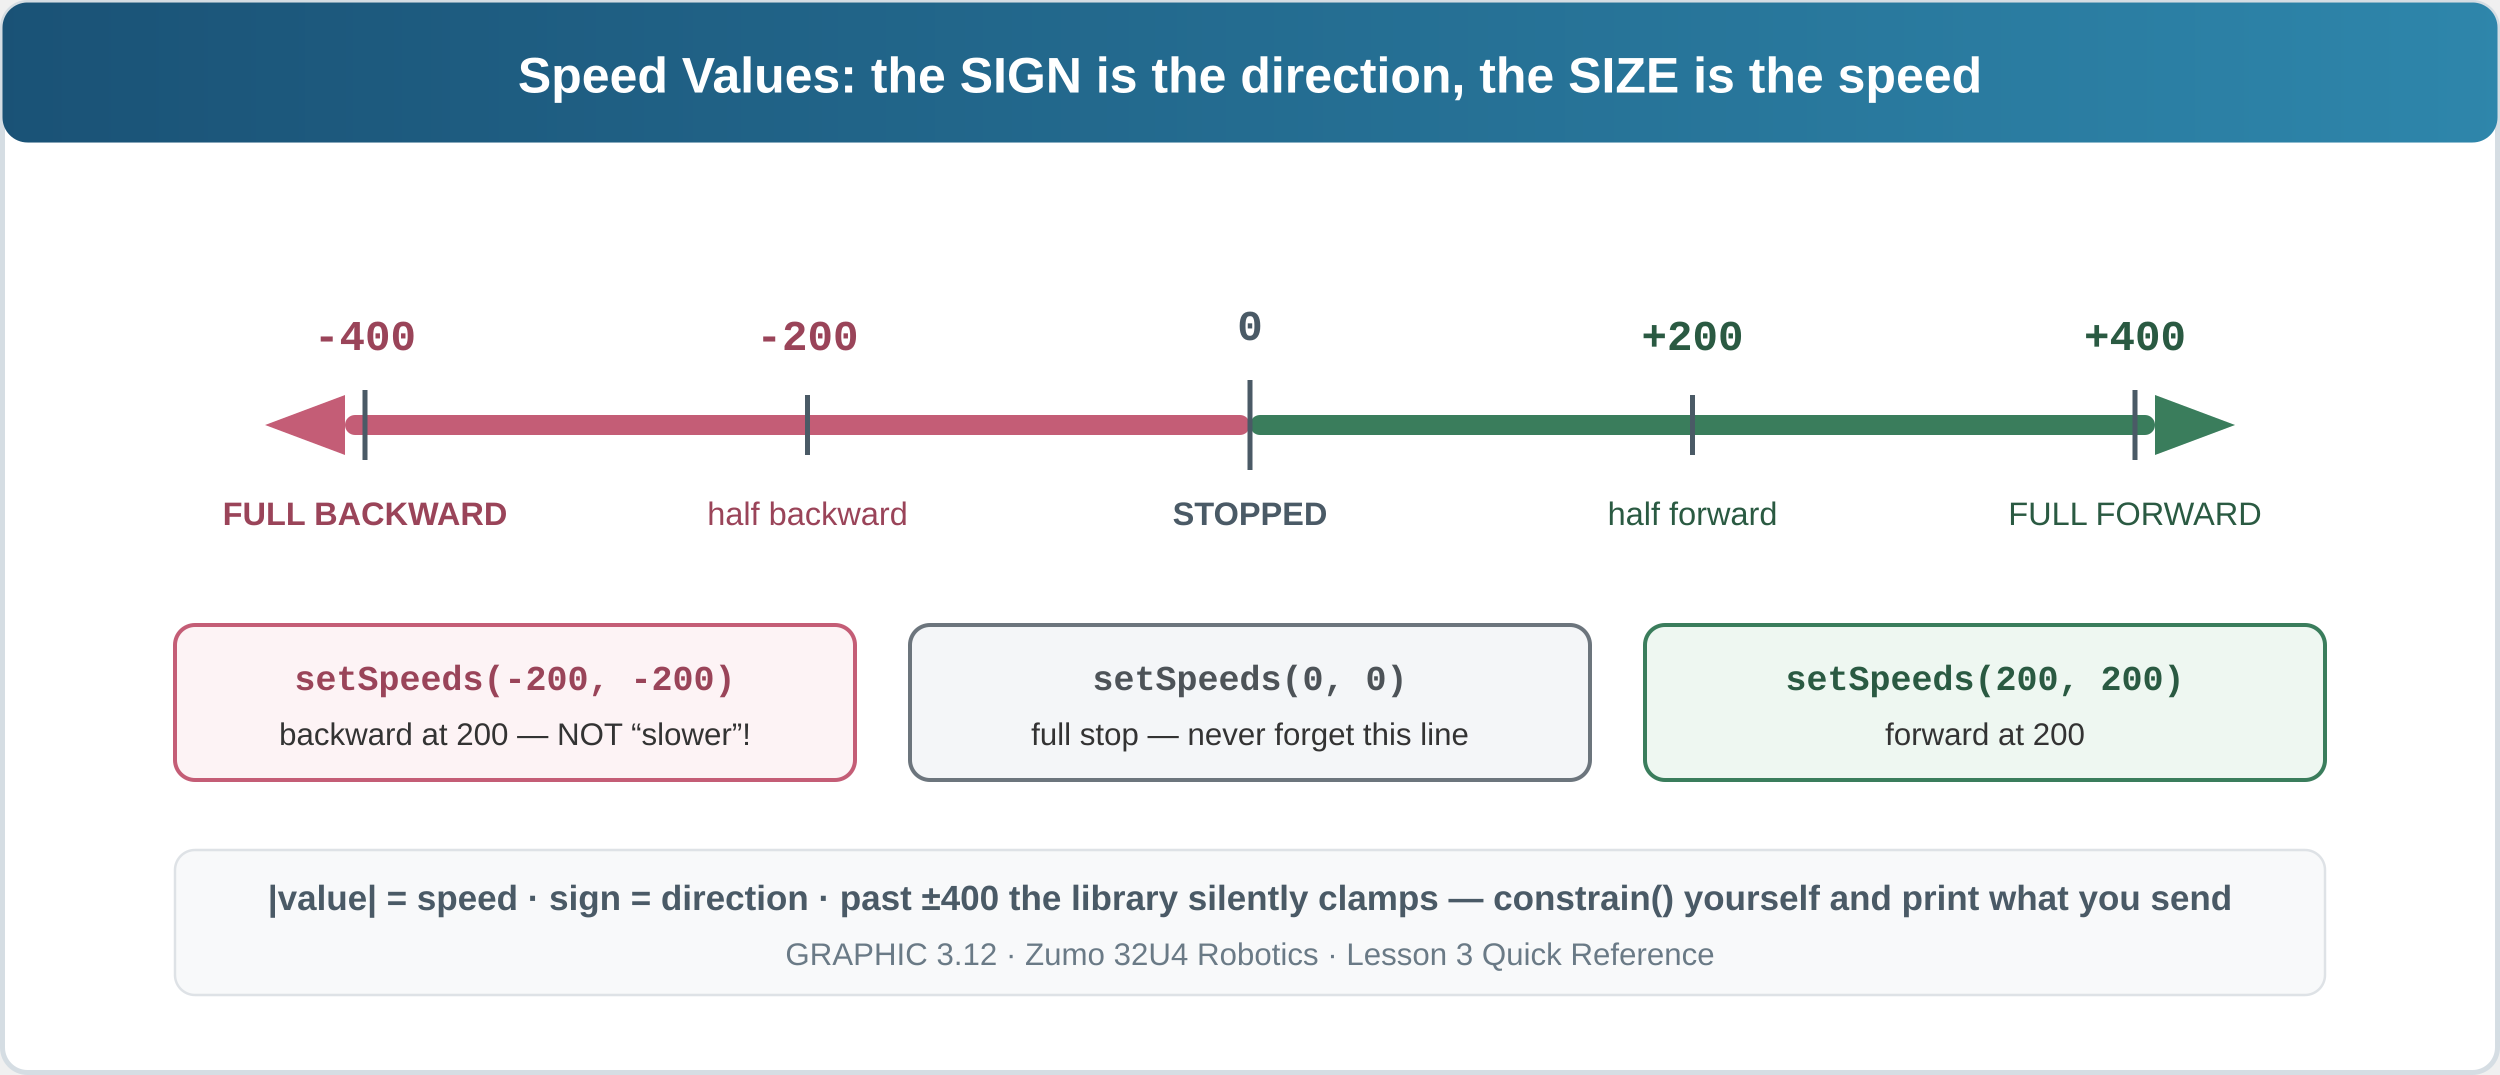
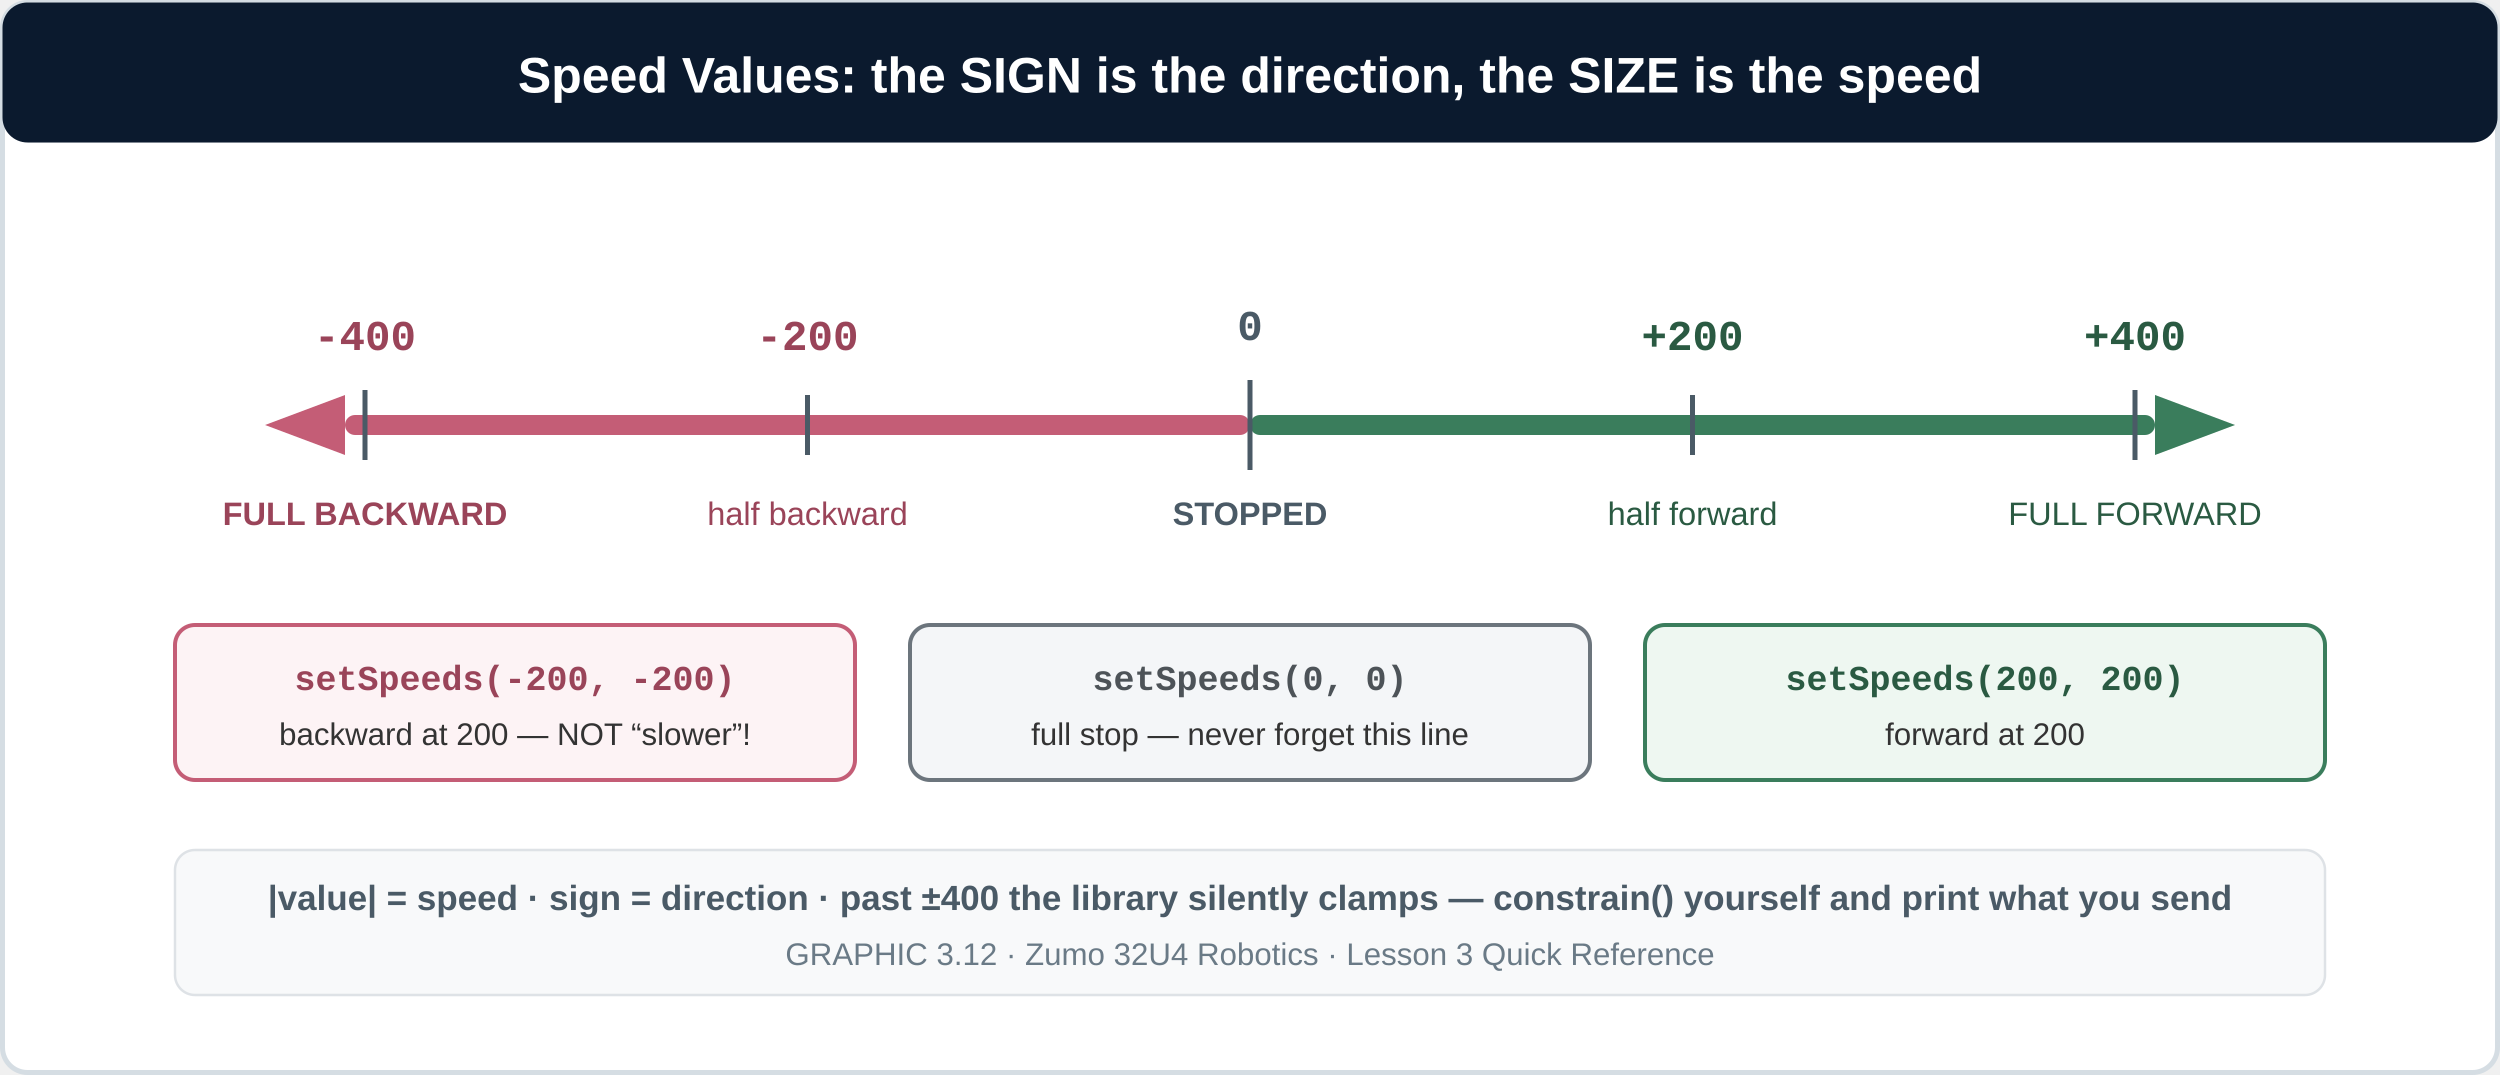
<svg xmlns="http://www.w3.org/2000/svg" viewBox="0 0 1000 430" font-family="Arial, Helvetica, sans-serif">
  <rect x="1" y="1" width="998" height="428" rx="10" fill="#ffffff" stroke="#d5dde3" stroke-width="2" />
-   <defs>
-     <linearGradient id="tg" x1="0" y1="0" x2="1" y2="0">
-       <stop offset="0" stop-color="#1a5276" />
-       <stop offset="1" stop-color="#2e86ab" />
-     </linearGradient>
-   </defs>
-   <rect x="1" y="1" width="998" height="56" rx="10" fill="url(#tg)" />
+   <defs />
+   <rect x="1" y="1" width="998" height="56" rx="10" fill="#0B1A2E" />
  <text x="500" y="37" font-size="20" font-weight="bold" fill="#ffffff" text-anchor="middle">Speed Values: the SIGN is the direction, the SIZE is the speed</text>
  <rect x="138" y="166" width="362" height="8" rx="4" fill="#c45d76" />
  <rect x="500" y="166" width="362" height="8" rx="4" fill="#3a7d5c" />
  <polygon points="138,158 138,182 106,170" fill="#c45d76" />
  <polygon points="862,158 862,182 894,170" fill="#3a7d5c" />
  <g stroke="#4a5a66" stroke-width="2">
    <line x1="146" y1="156" x2="146" y2="184" />
    <line x1="323" y1="158" x2="323" y2="182" />
    <line x1="500" y1="152" x2="500" y2="188" />
    <line x1="677" y1="158" x2="677" y2="182" />
    <line x1="854" y1="156" x2="854" y2="184" />
  </g>
  <g font-family="'Consolas','Courier New',monospace" font-size="17" font-weight="bold" text-anchor="middle">
    <text x="146" y="140" fill="#9a4459">-400</text>
    <text x="323" y="140" fill="#9a4459">-200</text>
    <text x="500" y="136" fill="#4a5a66">0</text>
    <text x="677" y="140" fill="#2a5a42">+200</text>
    <text x="854" y="140" fill="#2a5a42">+400</text>
  </g>
  <g font-size="13" text-anchor="middle">
    <text x="146" y="210" fill="#9a4459" font-weight="bold">FULL BACKWARD</text>
    <text x="323" y="210" fill="#9a4459">half backward</text>
    <text x="500" y="210" fill="#4a5a66" font-weight="bold">STOPPED</text>
    <text x="677" y="210" fill="#2a5a42">half forward</text>
    <text x="854" y="210" fill="#2a5a42">FULL FORWARD</text>
  </g>
  <g font-family="'Consolas','Courier New',monospace" font-size="14">
    <rect x="70" y="250" width="272" height="62" rx="8" fill="#fdf3f5" stroke="#c45d76" stroke-width="1.6" />
    <text x="206" y="276" text-anchor="middle" fill="#9a4459" font-weight="bold">setSpeeds(-200, -200)</text>
    <text x="206" y="298" text-anchor="middle" fill="#333333" font-family="Arial" font-size="12.5">backward at 200 — NOT “slower”!</text>
    <rect x="364" y="250" width="272" height="62" rx="8" fill="#f4f6f8" stroke="#6c757d" stroke-width="1.6" />
    <text x="500" y="276" text-anchor="middle" fill="#4d5358" font-weight="bold">setSpeeds(0, 0)</text>
    <text x="500" y="298" text-anchor="middle" fill="#333333" font-family="Arial" font-size="12.5">full stop — never forget this line</text>
    <rect x="658" y="250" width="272" height="62" rx="8" fill="#eef7f1" stroke="#3a7d5c" stroke-width="1.6" />
    <text x="794" y="276" text-anchor="middle" fill="#2a5a42" font-weight="bold">setSpeeds(200, 200)</text>
    <text x="794" y="298" text-anchor="middle" fill="#333333" font-family="Arial" font-size="12.5">forward at 200</text>
  </g>
  <rect x="70" y="340" width="860" height="58" rx="8" fill="#f8f9fa" stroke="#dee2e6" />
  <text x="500" y="364" font-size="14" font-weight="bold" fill="#4a5a66" text-anchor="middle">|value| = speed · sign = direction · past ±400 the library silently clamps — constrain() yourself and print what you send</text>
  <text x="500" y="386" font-size="12.5" fill="#6a7a86" text-anchor="middle">GRAPHIC 3.12 · Zumo 32U4 Robotics · Lesson 3 Quick Reference</text>
</svg>
